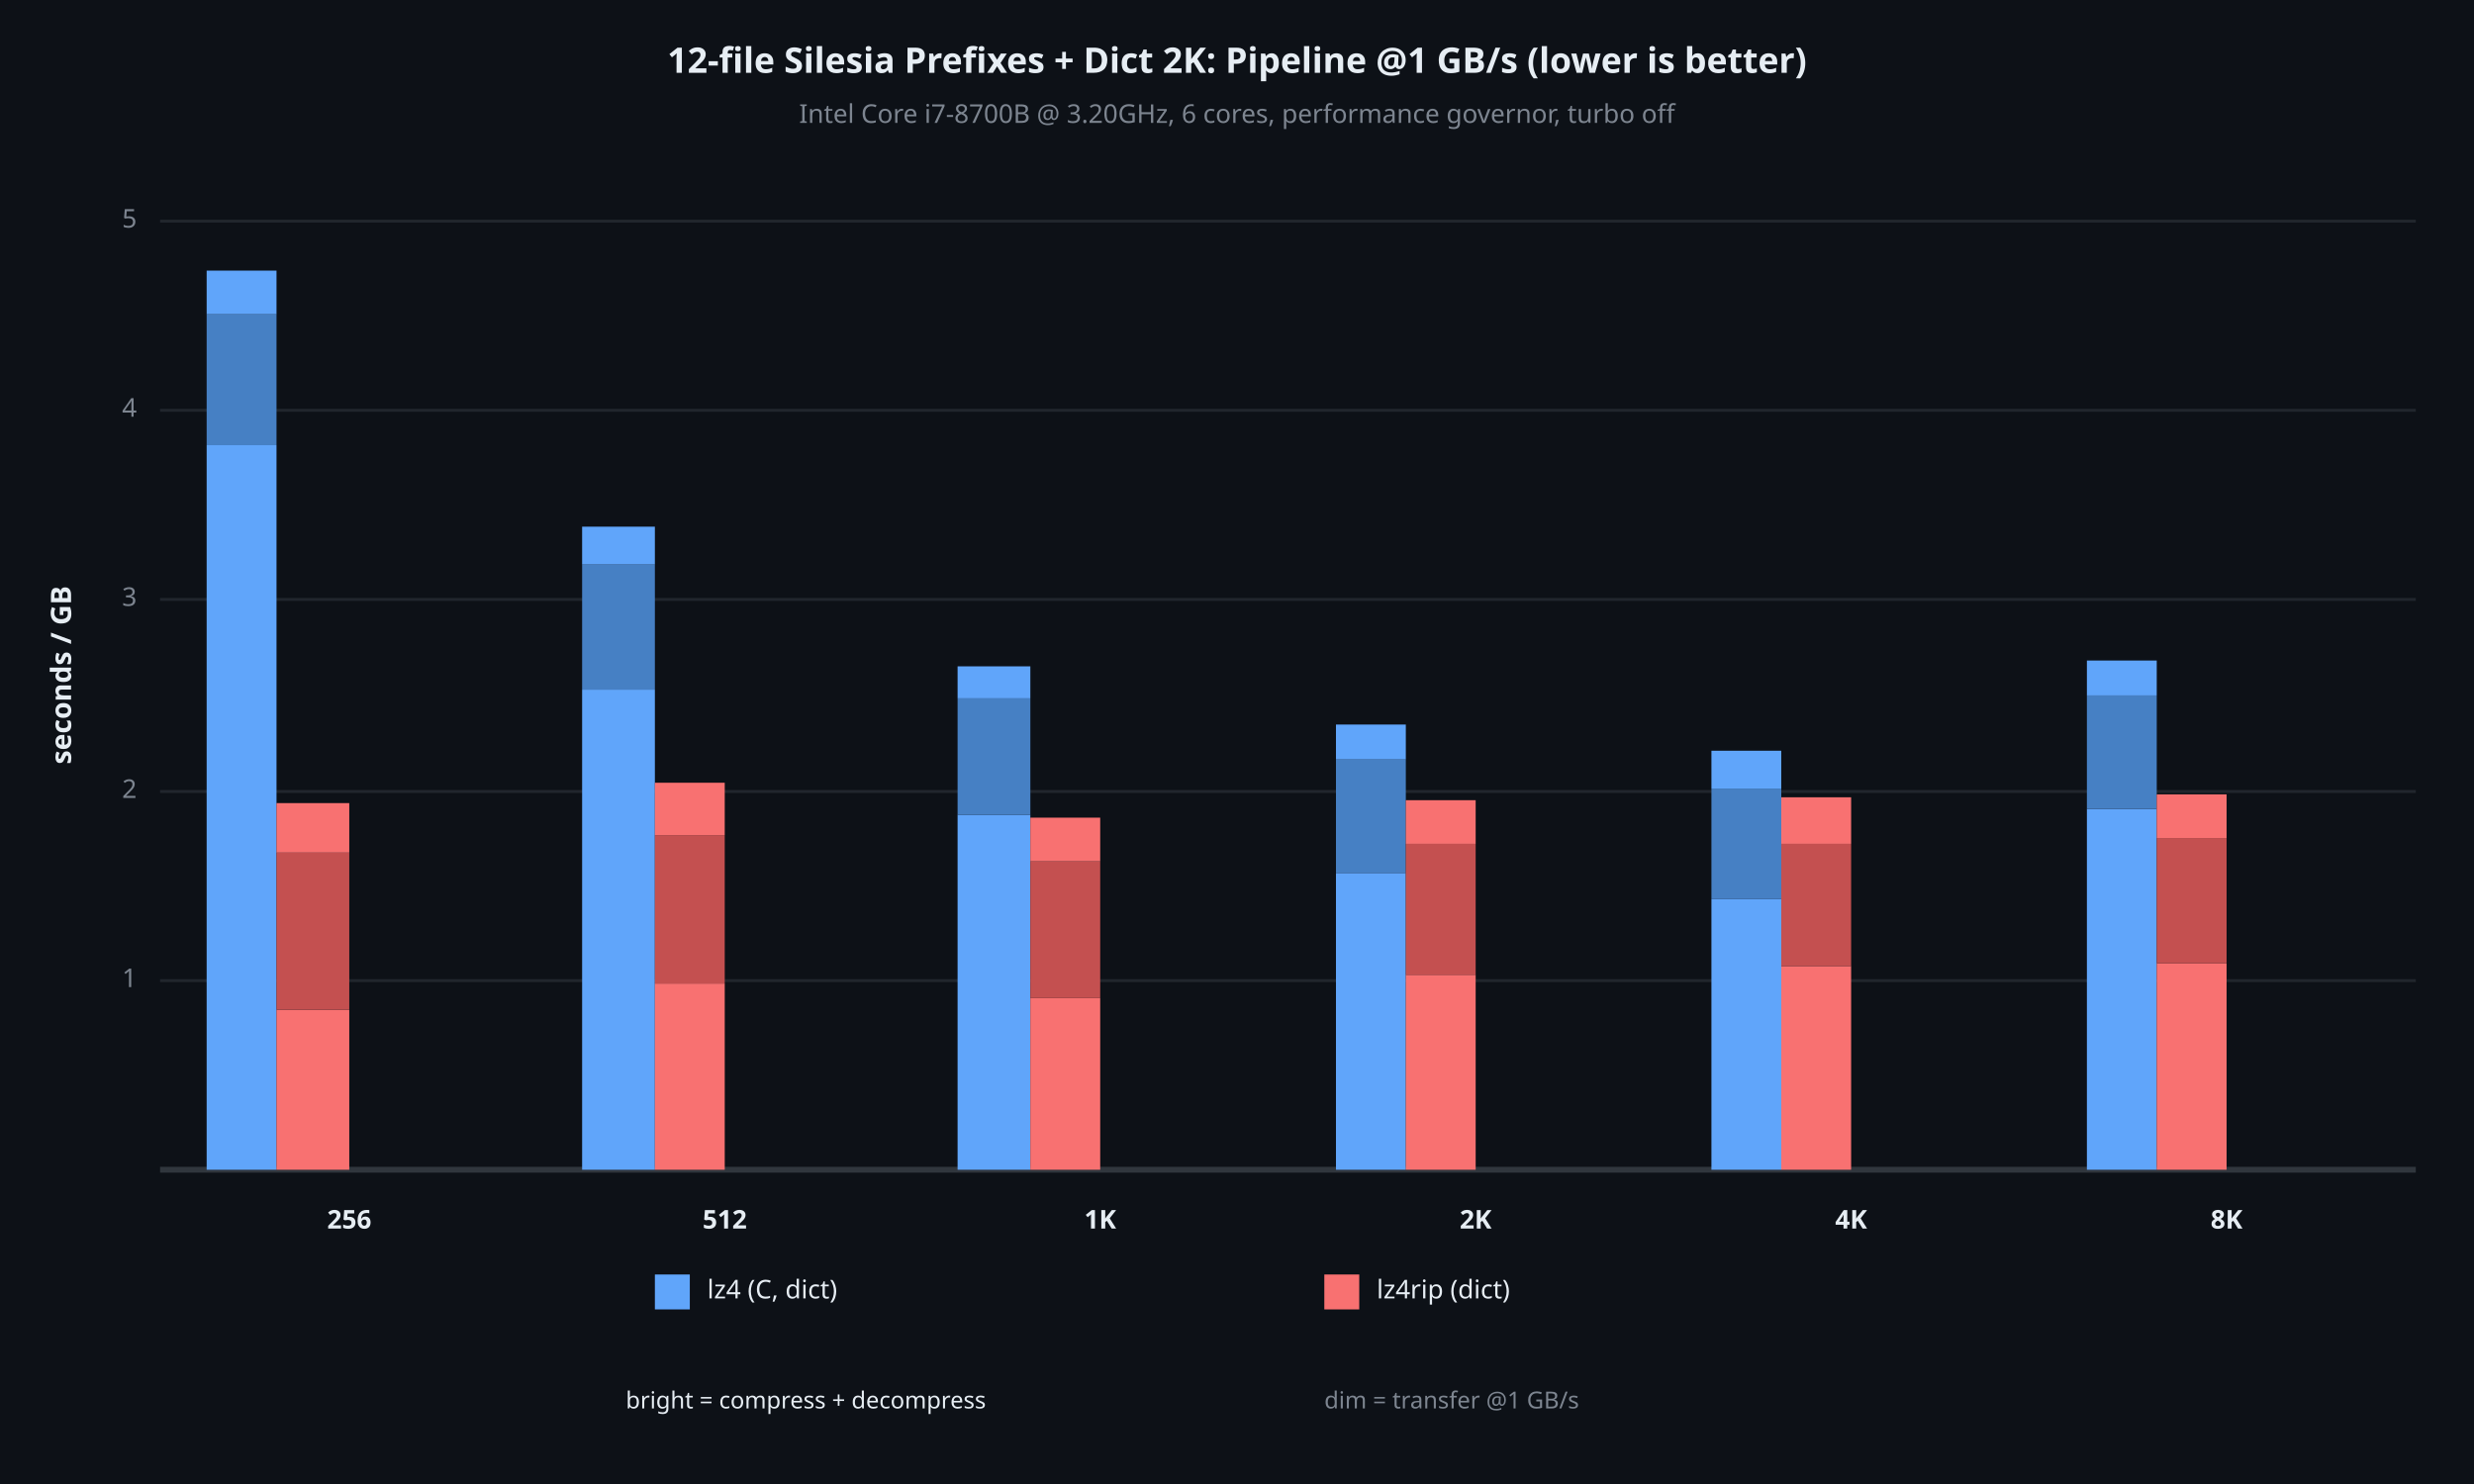
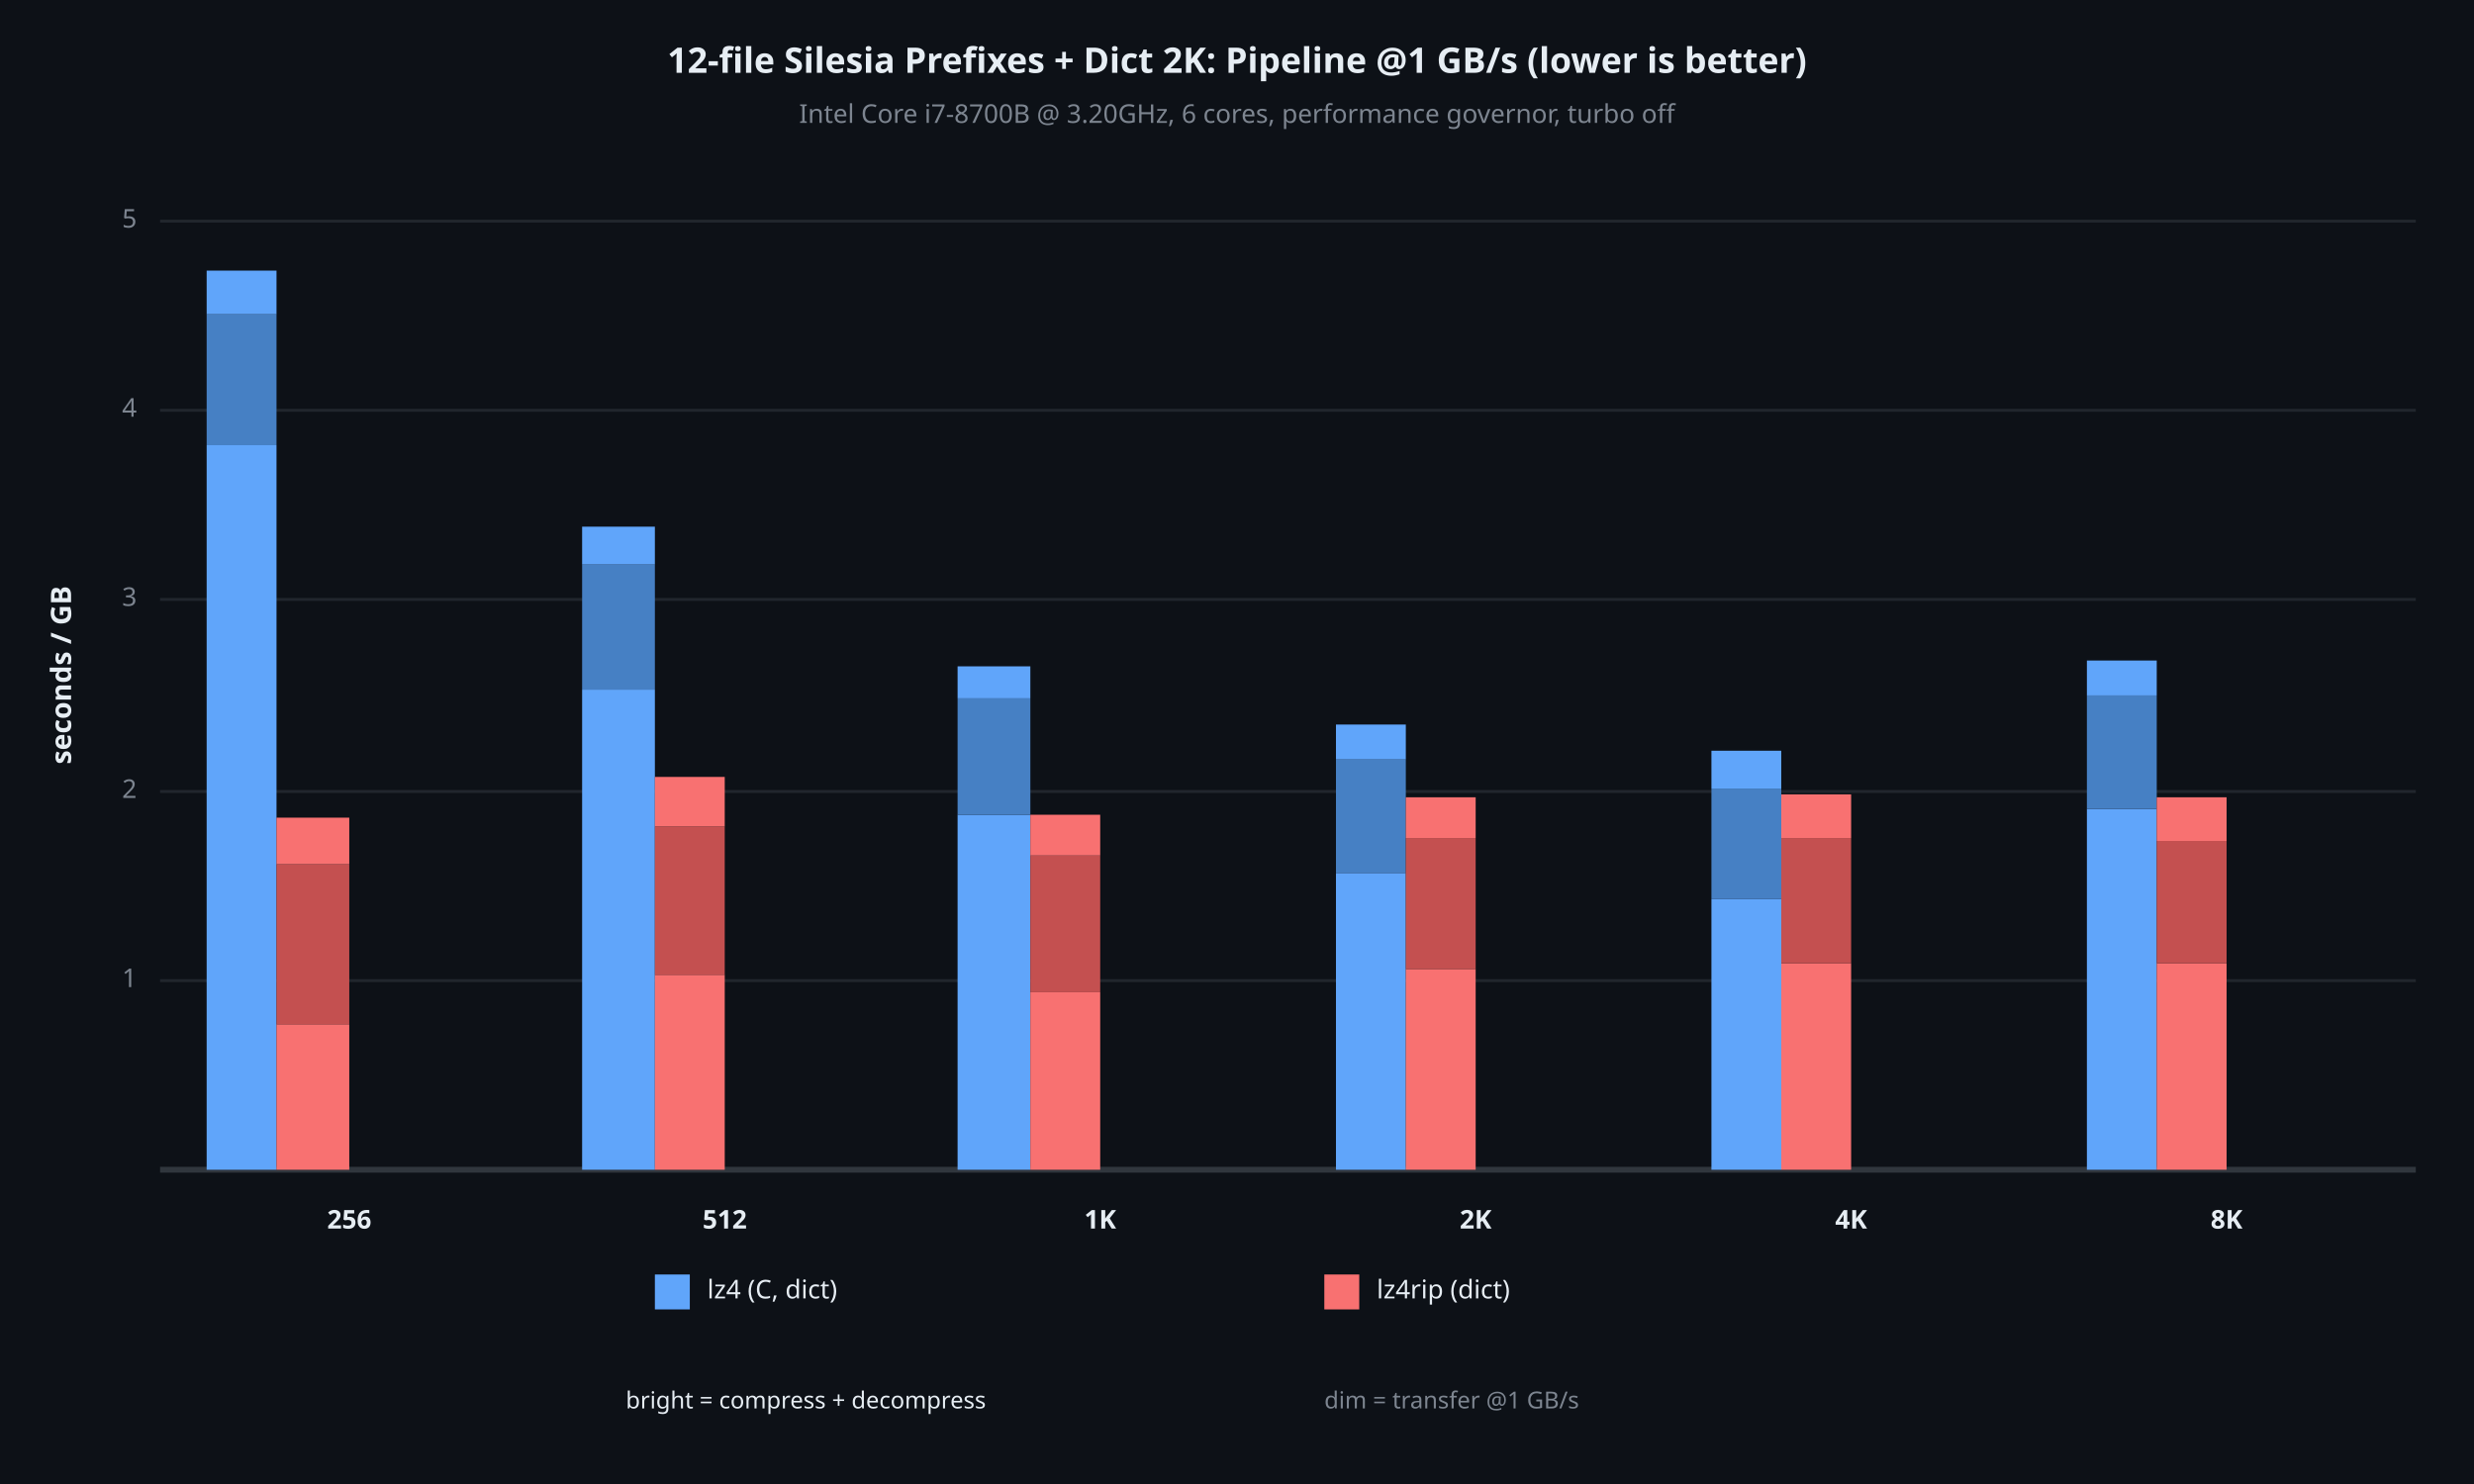
<svg xmlns="http://www.w3.org/2000/svg" viewBox="0 0 850 510" font-family="system-ui, -apple-system, sans-serif">
  <rect x="0" y="0" width="850" height="510" opacity="1" fill="#0D1117" stroke="none" />
  <text x="425" y="22" dy="0.5ex" text-anchor="middle" font-family="sans-serif" font-size="12.097" opacity="1" fill="#E6EDF3" font-weight="bold">
12-file Silesia Prefixes + Dict 2K: Pipeline @1 GB/s (lower is better)
</text>
  <text x="425" y="40" dy="0.5ex" text-anchor="middle" font-family="sans-serif" font-size="8.871" opacity="1" fill="#7D8590">
Intel Core i7-8700B @ 3.20GHz, 6 cores, performance governor, turbo off
</text>
  <text x="22" y="232" dy="0.5ex" text-anchor="middle" font-family="sans-serif" font-size="9.677" opacity="1" fill="#E6EDF3" font-weight="bold" transform="rotate(270, 22, 232)">
seconds / GB
</text>
  <polyline fill="none" opacity="1" stroke="#21262D" stroke-width="1" points="55,337 830,337 " />
  <text x="47" y="337" dy="0.5ex" text-anchor="end" font-family="sans-serif" font-size="8.871" opacity="1" fill="#7D8590">
1
</text>
  <polyline fill="none" opacity="1" stroke="#21262D" stroke-width="1" points="55,272 830,272 " />
  <text x="47" y="272" dy="0.5ex" text-anchor="end" font-family="sans-serif" font-size="8.871" opacity="1" fill="#7D8590">
2
</text>
  <polyline fill="none" opacity="1" stroke="#21262D" stroke-width="1" points="55,206 830,206 " />
  <text x="47" y="206" dy="0.5ex" text-anchor="end" font-family="sans-serif" font-size="8.871" opacity="1" fill="#7D8590">
3
</text>
  <polyline fill="none" opacity="1" stroke="#21262D" stroke-width="1" points="55,141 830,141 " />
  <text x="47" y="141" dy="0.5ex" text-anchor="end" font-family="sans-serif" font-size="8.871" opacity="1" fill="#7D8590">
4
</text>
  <polyline fill="none" opacity="1" stroke="#21262D" stroke-width="1" points="55,76 830,76 " />
  <text x="47" y="76" dy="0.5ex" text-anchor="end" font-family="sans-serif" font-size="8.871" opacity="1" fill="#7D8590">
5
</text>
  <polyline fill="none" opacity="1" stroke="#30363D" stroke-width="2" points="55,402 830,402 " />
  <rect x="71" y="153" width="24" height="249" opacity="1" fill="#60A5FA" stroke="none" />
  <rect x="71" y="108" width="24" height="45" opacity="1" fill="#4680C4" stroke="none" />
  <rect x="71" y="93" width="24" height="15" opacity="1" fill="#60A5FA" stroke="none" />
-   <rect x="95" y="347" width="25" height="55" opacity="1" fill="#F87171" stroke="none" />
-   <rect x="95" y="293" width="25" height="54" opacity="1" fill="#C45050" stroke="none" />
-   <rect x="95" y="276" width="25" height="17" opacity="1" fill="#F87171" stroke="none" />
+   <rect x="95" y="352" width="25" height="50" opacity="1" fill="#F87171" stroke="none" />
+   <rect x="95" y="297" width="25" height="55" opacity="1" fill="#C45050" stroke="none" />
+   <rect x="95" y="281" width="25" height="16" opacity="1" fill="#F87171" stroke="none" />
  <text x="120" y="420" dy="0.5ex" text-anchor="middle" font-family="sans-serif" font-size="8.871" opacity="1" fill="#E6EDF3" font-weight="bold">
256
</text>
  <rect x="200" y="237" width="25" height="165" opacity="1" fill="#60A5FA" stroke="none" />
  <rect x="200" y="194" width="25" height="43" opacity="1" fill="#4680C4" stroke="none" />
  <rect x="200" y="181" width="25" height="13" opacity="1" fill="#60A5FA" stroke="none" />
-   <rect x="225" y="338" width="24" height="64" opacity="1" fill="#F87171" stroke="none" />
-   <rect x="225" y="287" width="24" height="51" opacity="1" fill="#C45050" stroke="none" />
-   <rect x="225" y="269" width="24" height="18" opacity="1" fill="#F87171" stroke="none" />
+   <rect x="225" y="335" width="24" height="67" opacity="1" fill="#F87171" stroke="none" />
+   <rect x="225" y="284" width="24" height="51" opacity="1" fill="#C45050" stroke="none" />
+   <rect x="225" y="267" width="24" height="17" opacity="1" fill="#F87171" stroke="none" />
  <text x="249" y="420" dy="0.5ex" text-anchor="middle" font-family="sans-serif" font-size="8.871" opacity="1" fill="#E6EDF3" font-weight="bold">
512
</text>
  <rect x="329" y="280" width="25" height="122" opacity="1" fill="#60A5FA" stroke="none" />
  <rect x="329" y="240" width="25" height="40" opacity="1" fill="#4680C4" stroke="none" />
  <rect x="329" y="229" width="25" height="11" opacity="1" fill="#60A5FA" stroke="none" />
-   <rect x="354" y="343" width="24" height="59" opacity="1" fill="#F87171" stroke="none" />
-   <rect x="354" y="296" width="24" height="47" opacity="1" fill="#C45050" stroke="none" />
-   <rect x="354" y="281" width="24" height="15" opacity="1" fill="#F87171" stroke="none" />
+   <rect x="354" y="341" width="24" height="61" opacity="1" fill="#F87171" stroke="none" />
+   <rect x="354" y="294" width="24" height="47" opacity="1" fill="#C45050" stroke="none" />
+   <rect x="354" y="280" width="24" height="14" opacity="1" fill="#F87171" stroke="none" />
  <text x="378" y="420" dy="0.5ex" text-anchor="middle" font-family="sans-serif" font-size="8.871" opacity="1" fill="#E6EDF3" font-weight="bold">
1K
</text>
  <rect x="459" y="300" width="24" height="102" opacity="1" fill="#60A5FA" stroke="none" />
  <rect x="459" y="261" width="24" height="39" opacity="1" fill="#4680C4" stroke="none" />
  <rect x="459" y="249" width="24" height="12" opacity="1" fill="#60A5FA" stroke="none" />
-   <rect x="483" y="335" width="24" height="67" opacity="1" fill="#F87171" stroke="none" />
-   <rect x="483" y="290" width="24" height="45" opacity="1" fill="#C45050" stroke="none" />
-   <rect x="483" y="275" width="24" height="15" opacity="1" fill="#F87171" stroke="none" />
+   <rect x="483" y="333" width="24" height="69" opacity="1" fill="#F87171" stroke="none" />
+   <rect x="483" y="288" width="24" height="45" opacity="1" fill="#C45050" stroke="none" />
+   <rect x="483" y="274" width="24" height="14" opacity="1" fill="#F87171" stroke="none" />
  <text x="507" y="420" dy="0.5ex" text-anchor="middle" font-family="sans-serif" font-size="8.871" opacity="1" fill="#E6EDF3" font-weight="bold">
2K
</text>
  <rect x="588" y="309" width="24" height="93" opacity="1" fill="#60A5FA" stroke="none" />
  <rect x="588" y="271" width="24" height="38" opacity="1" fill="#4680C4" stroke="none" />
  <rect x="588" y="258" width="24" height="13" opacity="1" fill="#60A5FA" stroke="none" />
-   <rect x="612" y="332" width="24" height="70" opacity="1" fill="#F87171" stroke="none" />
-   <rect x="612" y="290" width="24" height="42" opacity="1" fill="#C45050" stroke="none" />
-   <rect x="612" y="274" width="24" height="16" opacity="1" fill="#F87171" stroke="none" />
+   <rect x="612" y="331" width="24" height="71" opacity="1" fill="#F87171" stroke="none" />
+   <rect x="612" y="288" width="24" height="43" opacity="1" fill="#C45050" stroke="none" />
+   <rect x="612" y="273" width="24" height="15" opacity="1" fill="#F87171" stroke="none" />
  <text x="636" y="420" dy="0.5ex" text-anchor="middle" font-family="sans-serif" font-size="8.871" opacity="1" fill="#E6EDF3" font-weight="bold">
4K
</text>
  <rect x="717" y="278" width="24" height="124" opacity="1" fill="#60A5FA" stroke="none" />
  <rect x="717" y="239" width="24" height="39" opacity="1" fill="#4680C4" stroke="none" />
  <rect x="717" y="227" width="24" height="12" opacity="1" fill="#60A5FA" stroke="none" />
  <rect x="741" y="331" width="24" height="71" opacity="1" fill="#F87171" stroke="none" />
-   <rect x="741" y="288" width="24" height="43" opacity="1" fill="#C45050" stroke="none" />
-   <rect x="741" y="273" width="24" height="15" opacity="1" fill="#F87171" stroke="none" />
+   <rect x="741" y="289" width="24" height="42" opacity="1" fill="#C45050" stroke="none" />
+   <rect x="741" y="274" width="24" height="15" opacity="1" fill="#F87171" stroke="none" />
  <text x="765" y="420" dy="0.5ex" text-anchor="middle" font-family="sans-serif" font-size="8.871" opacity="1" fill="#E6EDF3" font-weight="bold">
8K
</text>
  <rect x="225" y="438" width="12" height="12" opacity="1" fill="#60A5FA" stroke="none" />
  <text x="243" y="444" dy="0.5ex" text-anchor="start" font-family="sans-serif" font-size="8.871" opacity="1" fill="#E6EDF3">
lz4 (C, dict)
</text>
  <rect x="455" y="438" width="12" height="12" opacity="1" fill="#F87171" stroke="none" />
  <text x="473" y="444" dy="0.5ex" text-anchor="start" font-family="sans-serif" font-size="8.871" opacity="1" fill="#E6EDF3">
lz4rip (dict)
</text>
  <text x="215" y="482" dy="0.5ex" text-anchor="start" font-family="sans-serif" font-size="8.065" opacity="1" fill="#E6EDF3">
bright = compress + decompress
</text>
  <text x="455" y="482" dy="0.5ex" text-anchor="start" font-family="sans-serif" font-size="8.065" opacity="1" fill="#7D8590">
dim = transfer @1 GB/s
</text>
</svg>
